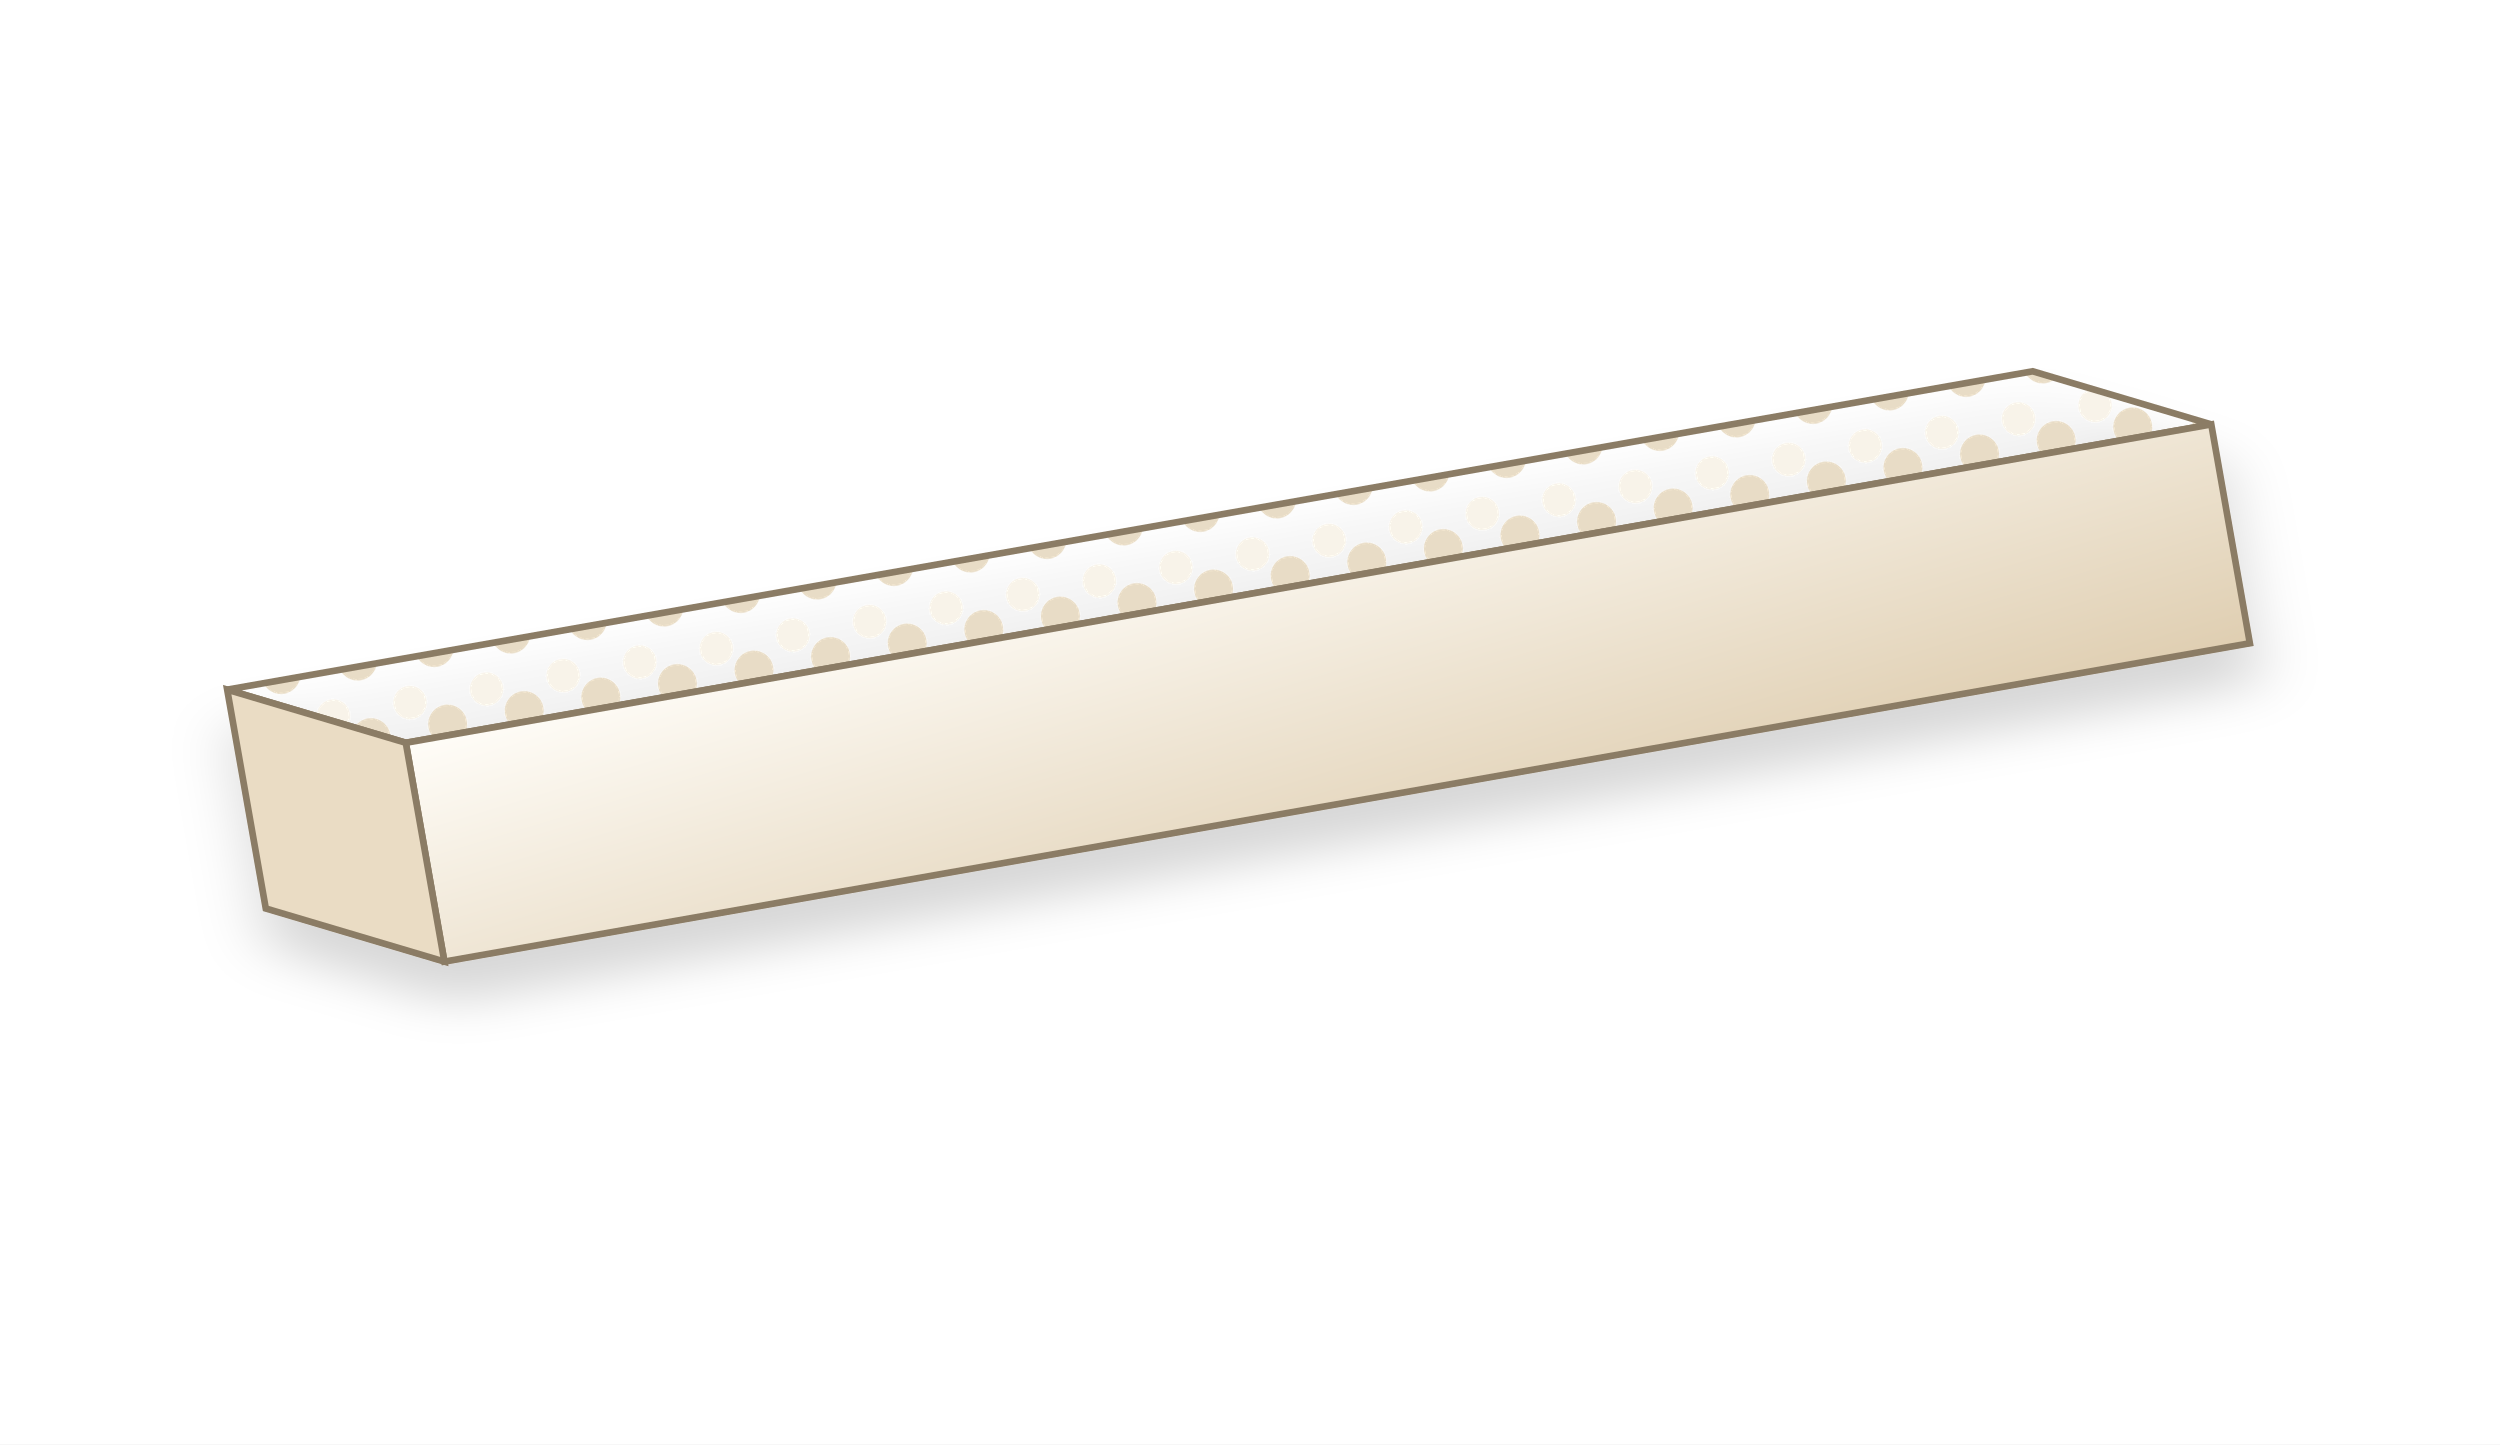
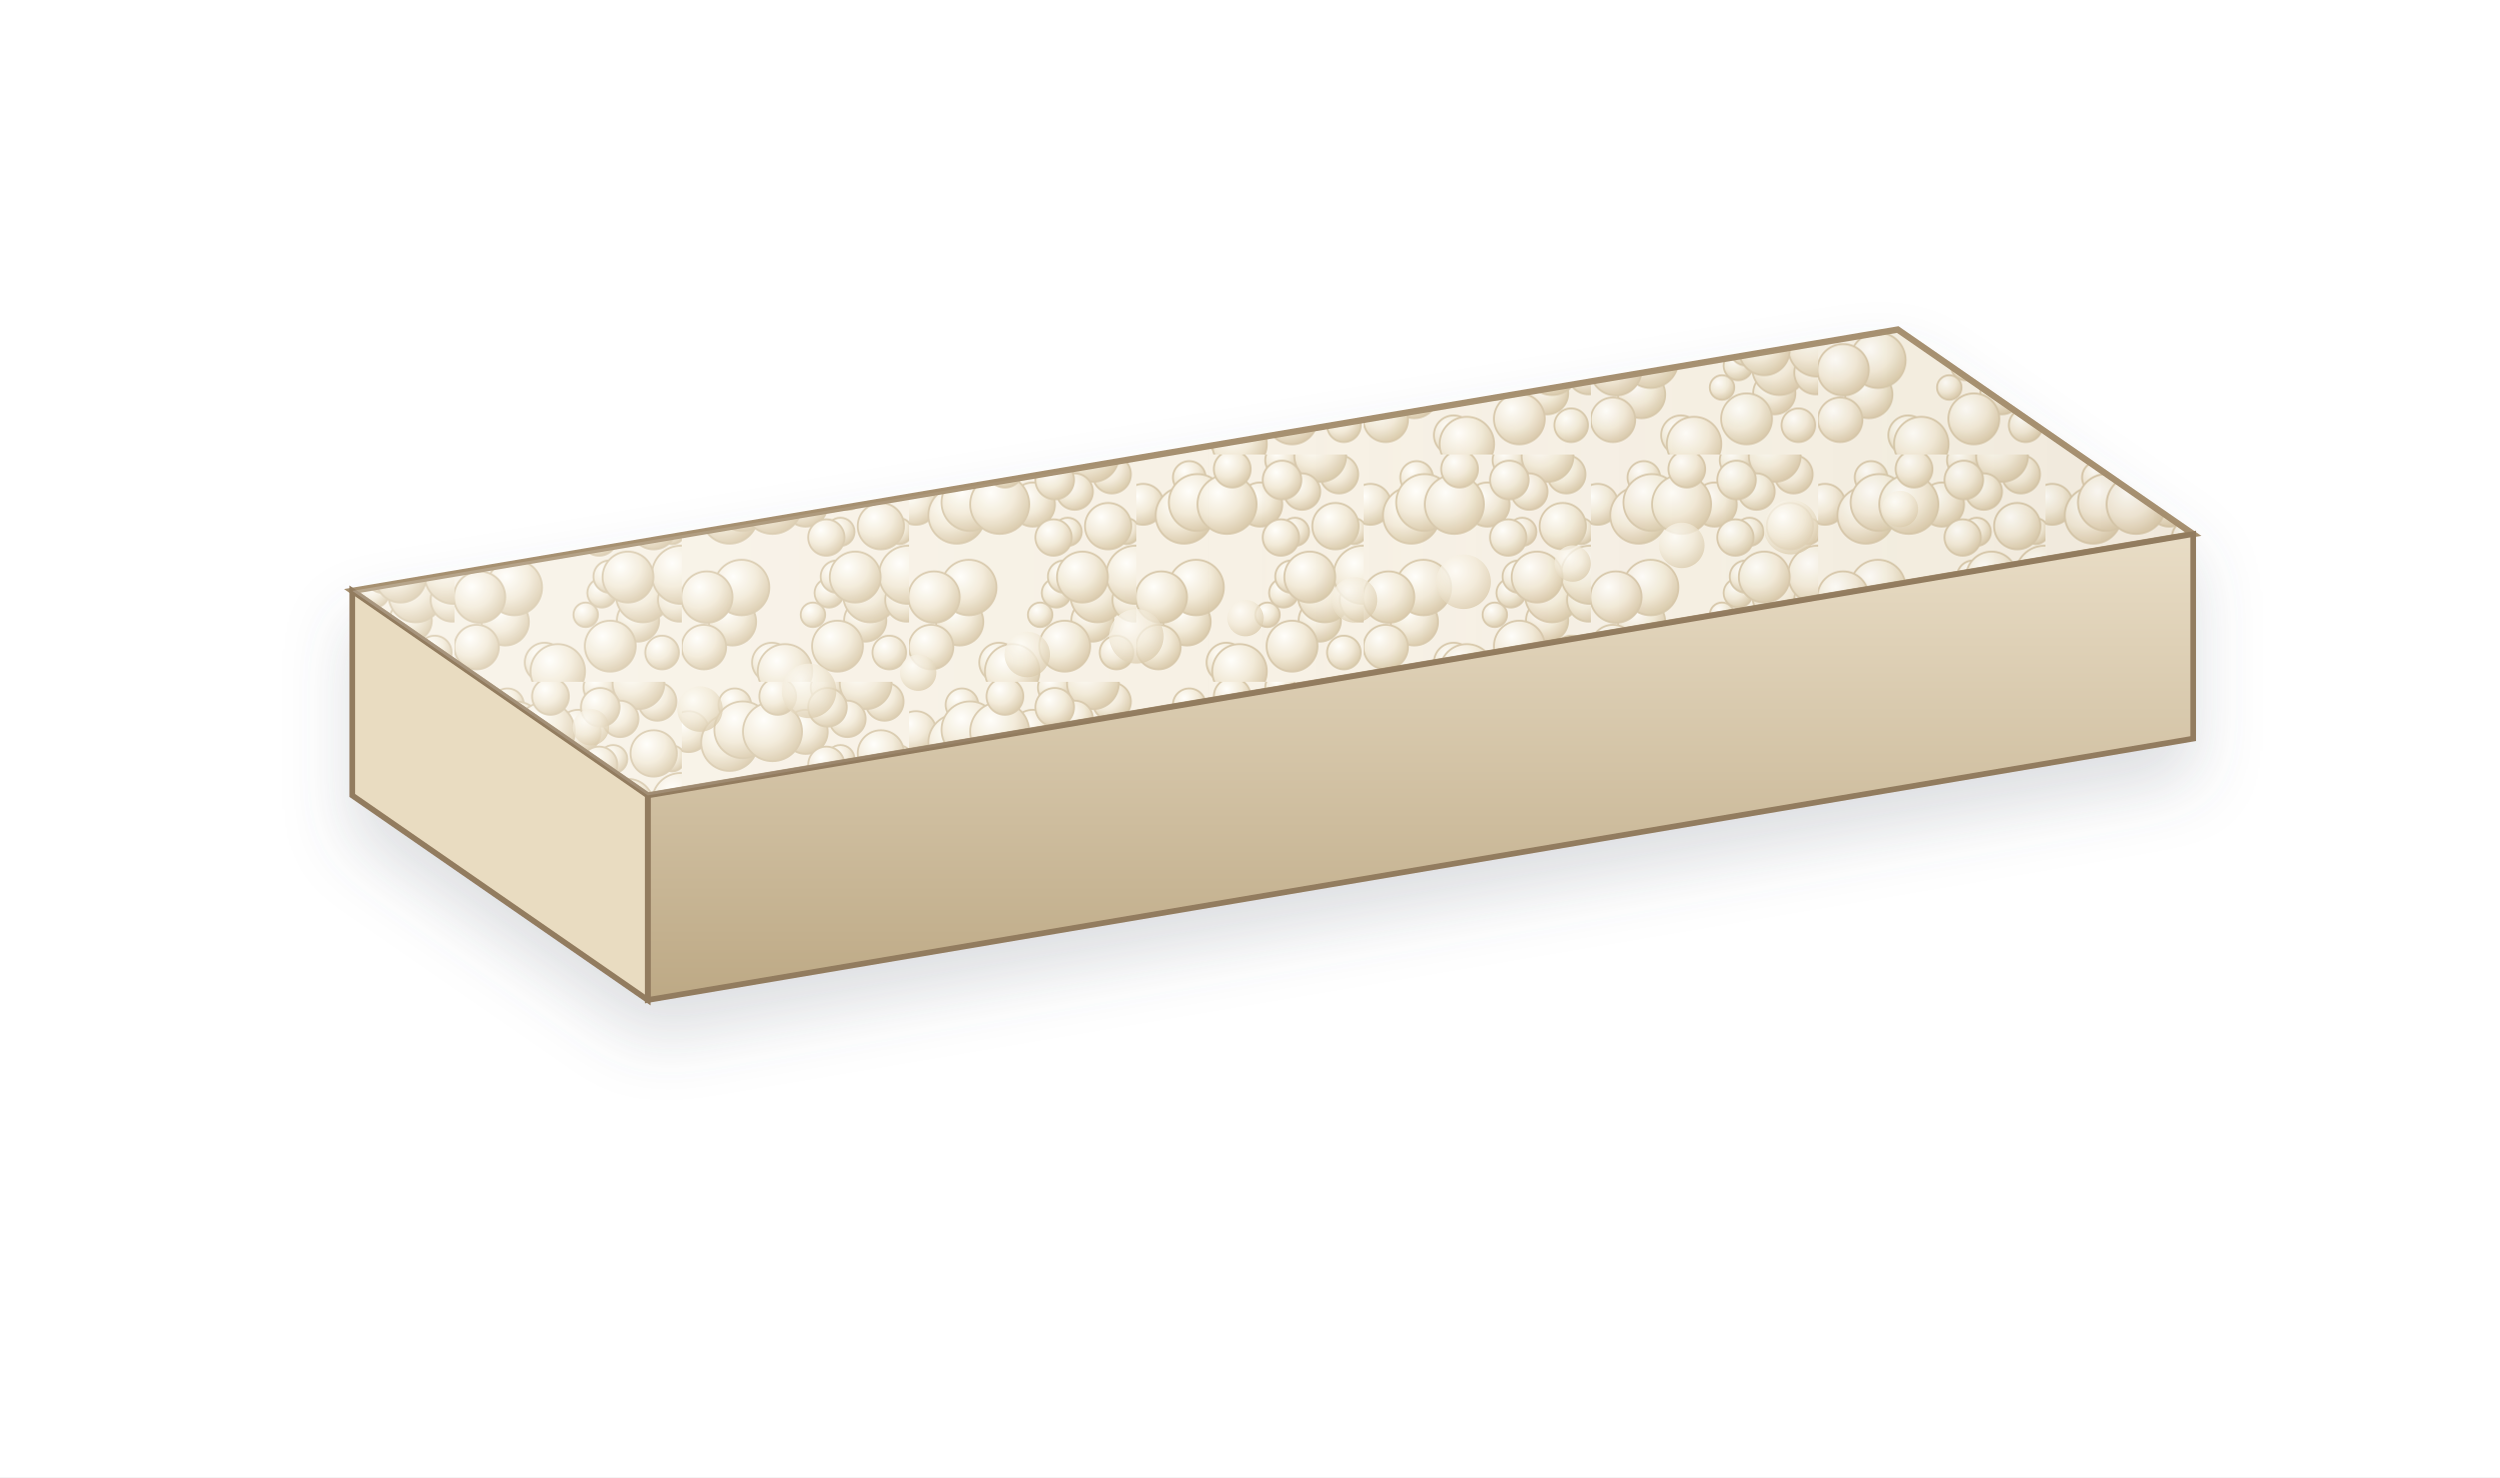
- <svg xmlns="http://www.w3.org/2000/svg" viewBox="0 0 900 520">
+ <svg xmlns="http://www.w3.org/2000/svg" viewBox="0 0 1100 650">
  <defs>
-     <linearGradient id="g" x1="0" y1="0" x2="1" y2="1">
-       <stop offset="0" stop-color="#fffdf8" />
-       <stop offset="1" stop-color="#dfceb1" />
+     <radialGradient id="bead" cx="35%" cy="30%" r="75%">
+       <stop offset="0" stop-color="#fffefa" />
+       <stop offset="0.55" stop-color="#f2ead8" />
+       <stop offset="1" stop-color="#d9c9aa" />
+     </radialGradient>
+     <linearGradient id="edge" x1="0" y1="0" x2="0" y2="1">
+       <stop offset="0" stop-color="#e9ddc6" />
+       <stop offset="1" stop-color="#bda985" />
    </linearGradient>
-     <pattern id="p" width="28" height="28" patternUnits="userSpaceOnUse">
-       <circle cx="8" cy="8" r="6" fill="#f8f3e9" />
-       <circle cx="20" cy="18" r="7" fill="#e8dcc6" />
+     <linearGradient id="shine" x1="0" y1="0" x2="1" y2="0">
+       <stop offset="0" stop-color="#ffffff" stop-opacity="0.6" />
+       <stop offset="0.45" stop-color="#ffffff" stop-opacity="0" />
+       <stop offset="1" stop-color="#8f7657" stop-opacity="0.22" />
+     </linearGradient>
+     <pattern id="p" width="100" height="100" patternUnits="userSpaceOnUse">
+       <rect width="100" height="100" fill="#f7f1e5" />
+       <circle cx="63.9" cy="2.5" r="7.2" fill="url(#bead)" stroke="#d8c9ac" stroke-width="0.8" />
+       <circle cx="22.3" cy="73.6" r="10.4" fill="url(#bead)" stroke="#d8c9ac" stroke-width="0.8" />
+       <circle cx="89.2" cy="8.7" r="8.4" fill="url(#bead)" stroke="#d8c9ac" stroke-width="0.8" />
+       <circle cx="3.0" cy="21.9" r="9.0" fill="url(#bead)" stroke="#d8c9ac" stroke-width="0.8" />
+       <circle cx="54.5" cy="22.0" r="9.7" fill="url(#bead)" stroke="#d8c9ac" stroke-width="0.8" />
+       <circle cx="80.9" cy="0.6" r="11.4" fill="url(#bead)" stroke="#d8c9ac" stroke-width="0.8" />
+       <circle cx="69.8" cy="34.0" r="6.2" fill="url(#bead)" stroke="#d8c9ac" stroke-width="0.8" />
+       <circle cx="95.7" cy="33.7" r="5.7" fill="url(#bead)" stroke="#d8c9ac" stroke-width="0.8" />
+       <circle cx="9.7" cy="84.7" r="9.8" fill="url(#bead)" stroke="#d8c9ac" stroke-width="0.8" />
+       <circle cx="80.7" cy="73.0" r="9.3" fill="url(#bead)" stroke="#d8c9ac" stroke-width="0.8" />
+       <circle cx="82.9" cy="61.9" r="11.9" fill="url(#bead)" stroke="#d8c9ac" stroke-width="0.8" />
+       <circle cx="57.7" cy="70.5" r="5.4" fill="url(#bead)" stroke="#d8c9ac" stroke-width="0.8" />
+       <circle cx="23.3" cy="10.1" r="7.2" fill="url(#bead)" stroke="#d8c9ac" stroke-width="0.8" />
+       <circle cx="63.6" cy="36.5" r="8.0" fill="url(#bead)" stroke="#d8c9ac" stroke-width="0.8" />
+       <circle cx="21.0" cy="26.7" r="12.5" fill="url(#bead)" stroke="#d8c9ac" stroke-width="0.8" />
+       <circle cx="64.8" cy="60.9" r="6.4" fill="url(#bead)" stroke="#d8c9ac" stroke-width="0.8" />
+       <circle cx="72.9" cy="16.3" r="8.0" fill="url(#bead)" stroke="#d8c9ac" stroke-width="0.8" />
+       <circle cx="99.0" cy="64.0" r="9.5" fill="url(#bead)" stroke="#d8c9ac" stroke-width="0.8" />
+       <circle cx="68.5" cy="84.3" r="11.2" fill="url(#bead)" stroke="#d8c9ac" stroke-width="0.8" />
+       <circle cx="26.8" cy="21.1" r="12.5" fill="url(#bead)" stroke="#d8c9ac" stroke-width="0.8" />
+       <circle cx="87.6" cy="31.5" r="10.2" fill="url(#bead)" stroke="#d8c9ac" stroke-width="0.8" />
+       <circle cx="39.6" cy="91.5" r="8.7" fill="url(#bead)" stroke="#d8c9ac" stroke-width="0.8" />
+       <circle cx="26.3" cy="58.5" r="12.2" fill="url(#bead)" stroke="#d8c9ac" stroke-width="0.8" />
+       <circle cx="39.9" cy="21.9" r="13.0" fill="url(#bead)" stroke="#d8c9ac" stroke-width="0.8" />
+       <circle cx="11.0" cy="62.7" r="11.3" fill="url(#bead)" stroke="#d8c9ac" stroke-width="0.8" />
+       <circle cx="42.2" cy="6.4" r="8.1" fill="url(#bead)" stroke="#d8c9ac" stroke-width="0.8" />
+       <circle cx="99.6" cy="52.9" r="12.8" fill="url(#bead)" stroke="#d8c9ac" stroke-width="0.8" />
+       <circle cx="68.2" cy="53.7" r="7.1" fill="url(#bead)" stroke="#d8c9ac" stroke-width="0.8" />
+       <circle cx="64.1" cy="11.2" r="8.5" fill="url(#bead)" stroke="#d8c9ac" stroke-width="0.8" />
+       <circle cx="45.4" cy="95.4" r="12.0" fill="url(#bead)" stroke="#d8c9ac" stroke-width="0.8" />
+       <circle cx="91.3" cy="87.1" r="7.4" fill="url(#bead)" stroke="#d8c9ac" stroke-width="0.8" />
+       <circle cx="76.3" cy="53.9" r="11.2" fill="url(#bead)" stroke="#d8c9ac" stroke-width="0.8" />
    </pattern>
-     <filter id="s">
-       <feDropShadow dx="0" dy="14" stdDeviation="10" flood-opacity=".16" />
+     <filter id="shadow" x="-20%" y="-20%" width="140%" height="160%">
+       <feDropShadow dx="0" dy="16" stdDeviation="14" flood-color="#5e6670" flood-opacity="0.20" />
    </filter>
  </defs>
-   <rect width="100%" height="100%" fill="white" />
-   <g transform="translate(85 165) rotate(-10 360 70)" filter="url(#s)">
-     <polygon points="0,20 660,20 720,50 60,50" fill="url(#p)" stroke="#8b7c65" stroke-width="2.4" />
-     <polygon points="60,50 720,50 720,130 60,130" fill="url(#g)" stroke="#8b7c65" stroke-width="2.4" />
-     <polygon points="0,20 60,50 60,130 0,100" fill="#eadcc4" stroke="#8b7c65" stroke-width="2.4" />
+   <rect width="1100" height="650" fill="white" />
+   <g filter="url(#shadow)">
+     <polygon points="155,260 835,145 965,235 285,350" fill="url(#p)" stroke="#a69070" stroke-width="2.8" />
+     <polygon points="285,350 965,235 965,325 285,440" fill="url(#edge)" stroke="#927b5e" stroke-width="2.5" />
+     <polygon points="155,260 285,350 285,440 155,350" fill="#e9dcc1" stroke="#927b5e" stroke-width="2.5" />
+     <polygon points="155,260 835,145 965,235 285,350" fill="url(#shine)" opacity="0.34" />
+     <g opacity="0.75">
+       <circle cx="260" cy="320" r="8" fill="url(#bead)" />
+       <circle cx="308" cy="312" r="10" fill="url(#bead)" />
+       <circle cx="356" cy="304" r="12" fill="url(#bead)" />
+       <circle cx="404" cy="296" r="8" fill="url(#bead)" />
+       <circle cx="452" cy="288" r="10" fill="url(#bead)" />
+       <circle cx="500" cy="280" r="12" fill="url(#bead)" />
+       <circle cx="548" cy="272" r="8" fill="url(#bead)" />
+       <circle cx="596" cy="264" r="10" fill="url(#bead)" />
+       <circle cx="644" cy="256" r="12" fill="url(#bead)" />
+       <circle cx="692" cy="248" r="8" fill="url(#bead)" />
+       <circle cx="740" cy="240" r="10" fill="url(#bead)" />
+       <circle cx="788" cy="232" r="12" fill="url(#bead)" />
+       <circle cx="836" cy="224" r="8" fill="url(#bead)" />
+     </g>
  </g>
</svg>
